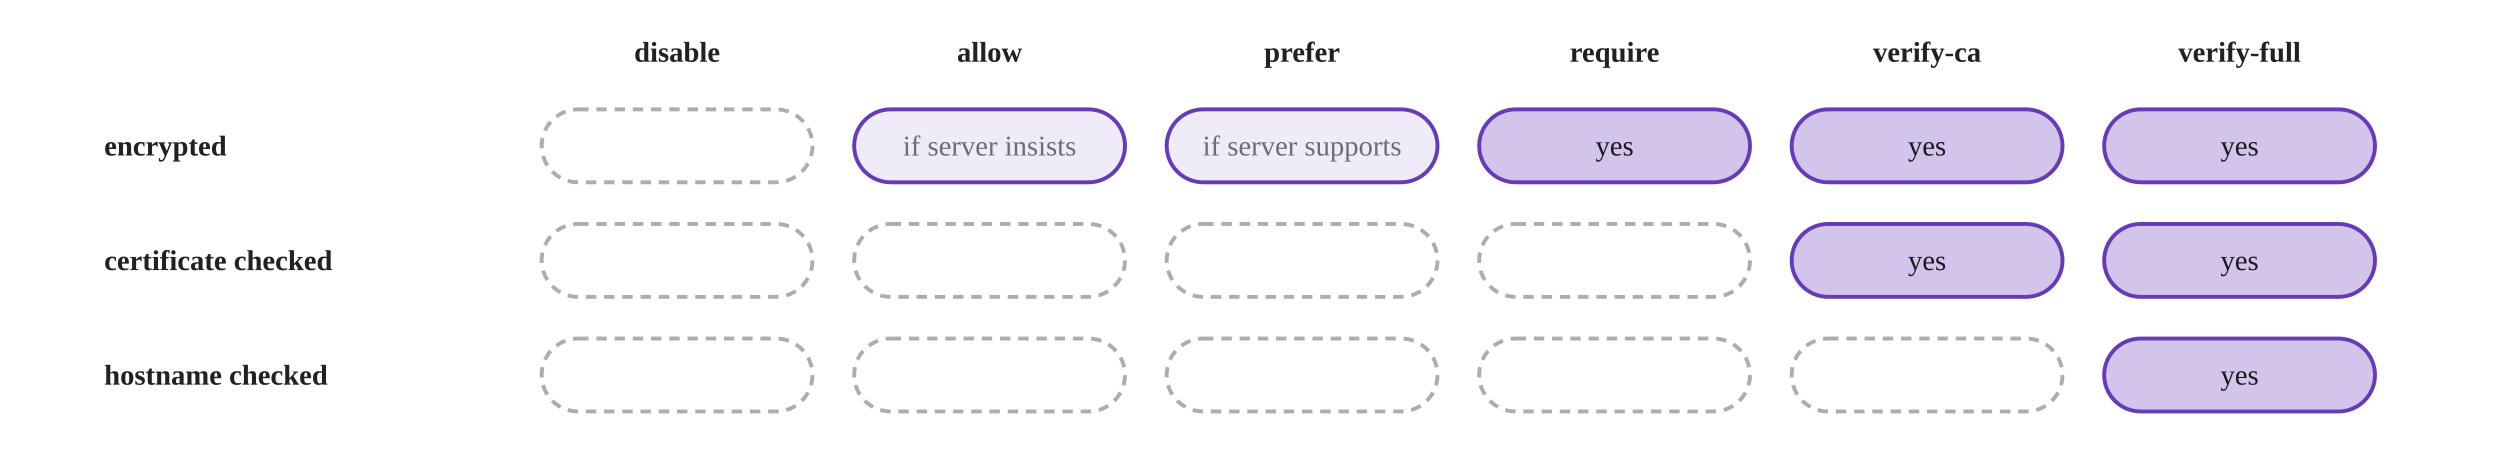
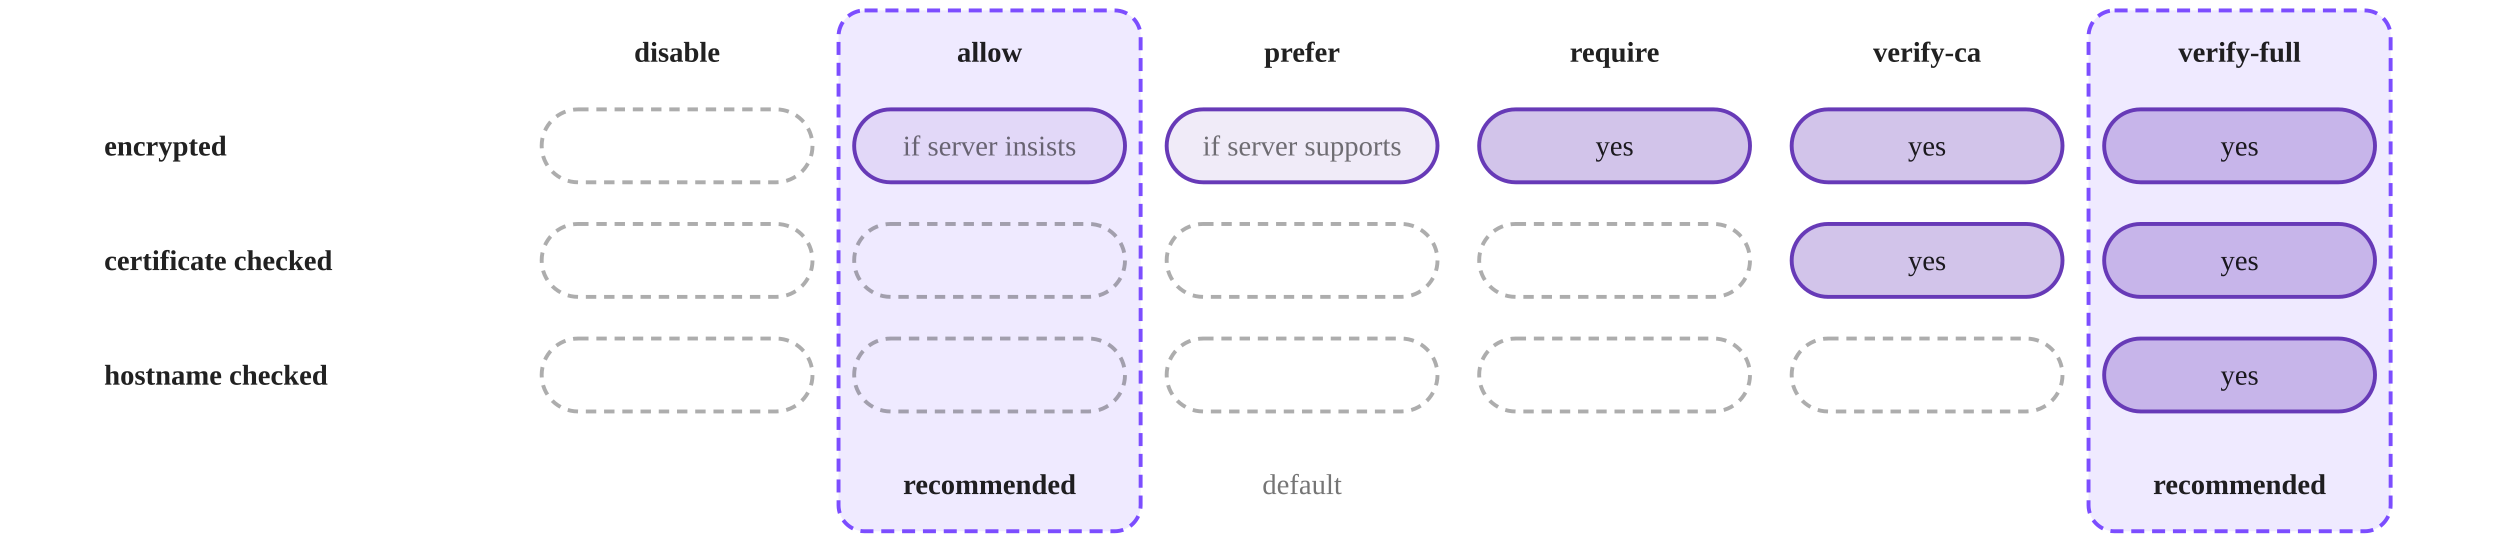
- <svg xmlns="http://www.w3.org/2000/svg" id="pg-sslmode" viewBox="0 0 960 174" width="100%" role="img" aria-label="What each sslmode guarantees: disable encrypts nothing, allow and prefer encrypt only if the server insists or supports it, require always encrypts, verify-ca also checks the certificate and verify-full also checks the hostname">
+ <svg xmlns="http://www.w3.org/2000/svg" id="pg-sslmode" viewBox="0 0 960 210" width="100%" role="img" aria-label="What each sslmode guarantees: disable encrypts nothing, allow and prefer encrypt only if the server insists or supports it, require always encrypts, verify-ca also checks the certificate and verify-full also checks the hostname; allow and verify-full are recommended, prefer is the default">
  <style>#pg-sslmode{font-family:var(--md-text-font-family,system-ui),system-ui,sans-serif;font-size:13px}#pg-sslmode .fg{fill:var(--md-default-fg-color,#000000de)}#pg-sslmode .muted{fill:var(--md-default-fg-color--light,#0000008a)}#pg-sslmode .line{stroke:var(--md-default-fg-color--lighter,#00000052);fill:none}#pg-sslmode .arrow{stroke:var(--md-default-fg-color--light,#0000008a);fill:none;stroke-width:1.5}#pg-sslmode .head{fill:var(--md-default-fg-color--light,#0000008a)}#pg-sslmode text{dominant-baseline:central}#pg-sslmode .t{font-weight:600}#pg-sslmode .s{font-size:11px}#pg-sslmode .mono{font-family:var(--md-code-font-family,ui-monospace),ui-monospace,monospace;font-size:11px}#pg-sslmode .box{fill:var(--md-code-bg-color,#f5f5f5);stroke:var(--md-default-fg-color--lighter,#00000052);stroke-width:1.5}#pg-sslmode .hi{fill:var(--md-primary-fg-color,#673ab7);fill-opacity:.1;stroke:var(--md-primary-fg-color,#673ab7);stroke-width:1.5}#pg-sslmode .sel{fill:var(--md-primary-fg-color,#673ab7);fill-opacity:.3;stroke:var(--md-primary-fg-color,#673ab7);stroke-width:1.5}#pg-sslmode .acc{fill:var(--md-accent-fg-color,#7c4dff);fill-opacity:.12;stroke:var(--md-accent-fg-color,#7c4dff);stroke-width:1.5}#pg-sslmode .ghost{fill:none;stroke:var(--md-default-fg-color--lighter,#00000052);stroke-width:1.5;stroke-dasharray:4 3}#pg-sslmode .apron{fill:var(--md-accent-fg-color,#7c4dff);fill-opacity:.12;stroke:var(--md-accent-fg-color,#7c4dff);stroke-width:1.5;stroke-dasharray:5 3}#pg-sslmode .frame{fill:none;stroke:var(--md-default-fg-color--light,#0000008a);stroke-width:1.5}#pg-sslmode .accline{stroke:var(--md-accent-fg-color,#7c4dff);fill:none;stroke-width:2}#pg-sslmode .accdot{fill:var(--md-accent-fg-color,#7c4dff)}#pg-sslmode .accarrow{stroke:var(--md-accent-fg-color,#7c4dff);fill:none;stroke-width:1.5}#pg-sslmode .acchead{fill:var(--md-accent-fg-color,#7c4dff)}</style>
+   <rect class="apron" x="322" y="4" width="116" height="200" rx="10" />
+   <text class="fg s t" x="380" y="186" text-anchor="middle">recommended</text>
+   <rect class="apron" x="802" y="4" width="116" height="200" rx="10" />
+   <text class="fg s t" x="860" y="186" text-anchor="middle">recommended</text>
+   <text class="muted s" x="500" y="186" text-anchor="middle">default</text>
  <text class="fg t mono" x="260" y="20" text-anchor="middle">disable</text>
  <text class="fg t mono" x="380" y="20" text-anchor="middle">allow</text>
  <text class="fg t mono" x="500" y="20" text-anchor="middle">prefer</text>
  <text class="fg t mono" x="620" y="20" text-anchor="middle">require</text>
  <text class="fg t mono" x="740" y="20" text-anchor="middle">verify-ca</text>
  <text class="fg t mono" x="860" y="20" text-anchor="middle">verify-full</text>
  <text class="fg s t" x="40" y="56" text-anchor="start">encrypted</text>
  <rect class="ghost" x="208" y="42" width="104" height="28" rx="14" />
  <text class="muted s" x="260" y="56" text-anchor="middle" />
  <rect class="hi" x="328" y="42" width="104" height="28" rx="14" />
  <text class="muted s" x="380" y="56" text-anchor="middle">if server insists</text>
  <rect class="hi" x="448" y="42" width="104" height="28" rx="14" />
  <text class="muted s" x="500" y="56" text-anchor="middle">if server supports</text>
  <rect class="sel" x="568" y="42" width="104" height="28" rx="14" />
  <text class="fg s" x="620" y="56" text-anchor="middle">yes</text>
  <rect class="sel" x="688" y="42" width="104" height="28" rx="14" />
  <text class="fg s" x="740" y="56" text-anchor="middle">yes</text>
  <rect class="sel" x="808" y="42" width="104" height="28" rx="14" />
  <text class="fg s" x="860" y="56" text-anchor="middle">yes</text>
  <text class="fg s t" x="40" y="100" text-anchor="start">certificate checked</text>
  <rect class="ghost" x="208" y="86" width="104" height="28" rx="14" />
  <text class="muted s" x="260" y="100" text-anchor="middle" />
  <rect class="ghost" x="328" y="86" width="104" height="28" rx="14" />
  <text class="muted s" x="380" y="100" text-anchor="middle" />
  <rect class="ghost" x="448" y="86" width="104" height="28" rx="14" />
  <text class="muted s" x="500" y="100" text-anchor="middle" />
  <rect class="ghost" x="568" y="86" width="104" height="28" rx="14" />
  <text class="muted s" x="620" y="100" text-anchor="middle" />
  <rect class="sel" x="688" y="86" width="104" height="28" rx="14" />
  <text class="fg s" x="740" y="100" text-anchor="middle">yes</text>
  <rect class="sel" x="808" y="86" width="104" height="28" rx="14" />
  <text class="fg s" x="860" y="100" text-anchor="middle">yes</text>
  <text class="fg s t" x="40" y="144" text-anchor="start">hostname checked</text>
  <rect class="ghost" x="208" y="130" width="104" height="28" rx="14" />
  <text class="muted s" x="260" y="144" text-anchor="middle" />
  <rect class="ghost" x="328" y="130" width="104" height="28" rx="14" />
  <text class="muted s" x="380" y="144" text-anchor="middle" />
  <rect class="ghost" x="448" y="130" width="104" height="28" rx="14" />
  <text class="muted s" x="500" y="144" text-anchor="middle" />
  <rect class="ghost" x="568" y="130" width="104" height="28" rx="14" />
  <text class="muted s" x="620" y="144" text-anchor="middle" />
  <rect class="ghost" x="688" y="130" width="104" height="28" rx="14" />
  <text class="muted s" x="740" y="144" text-anchor="middle" />
  <rect class="sel" x="808" y="130" width="104" height="28" rx="14" />
  <text class="fg s" x="860" y="144" text-anchor="middle">yes</text>
</svg>
